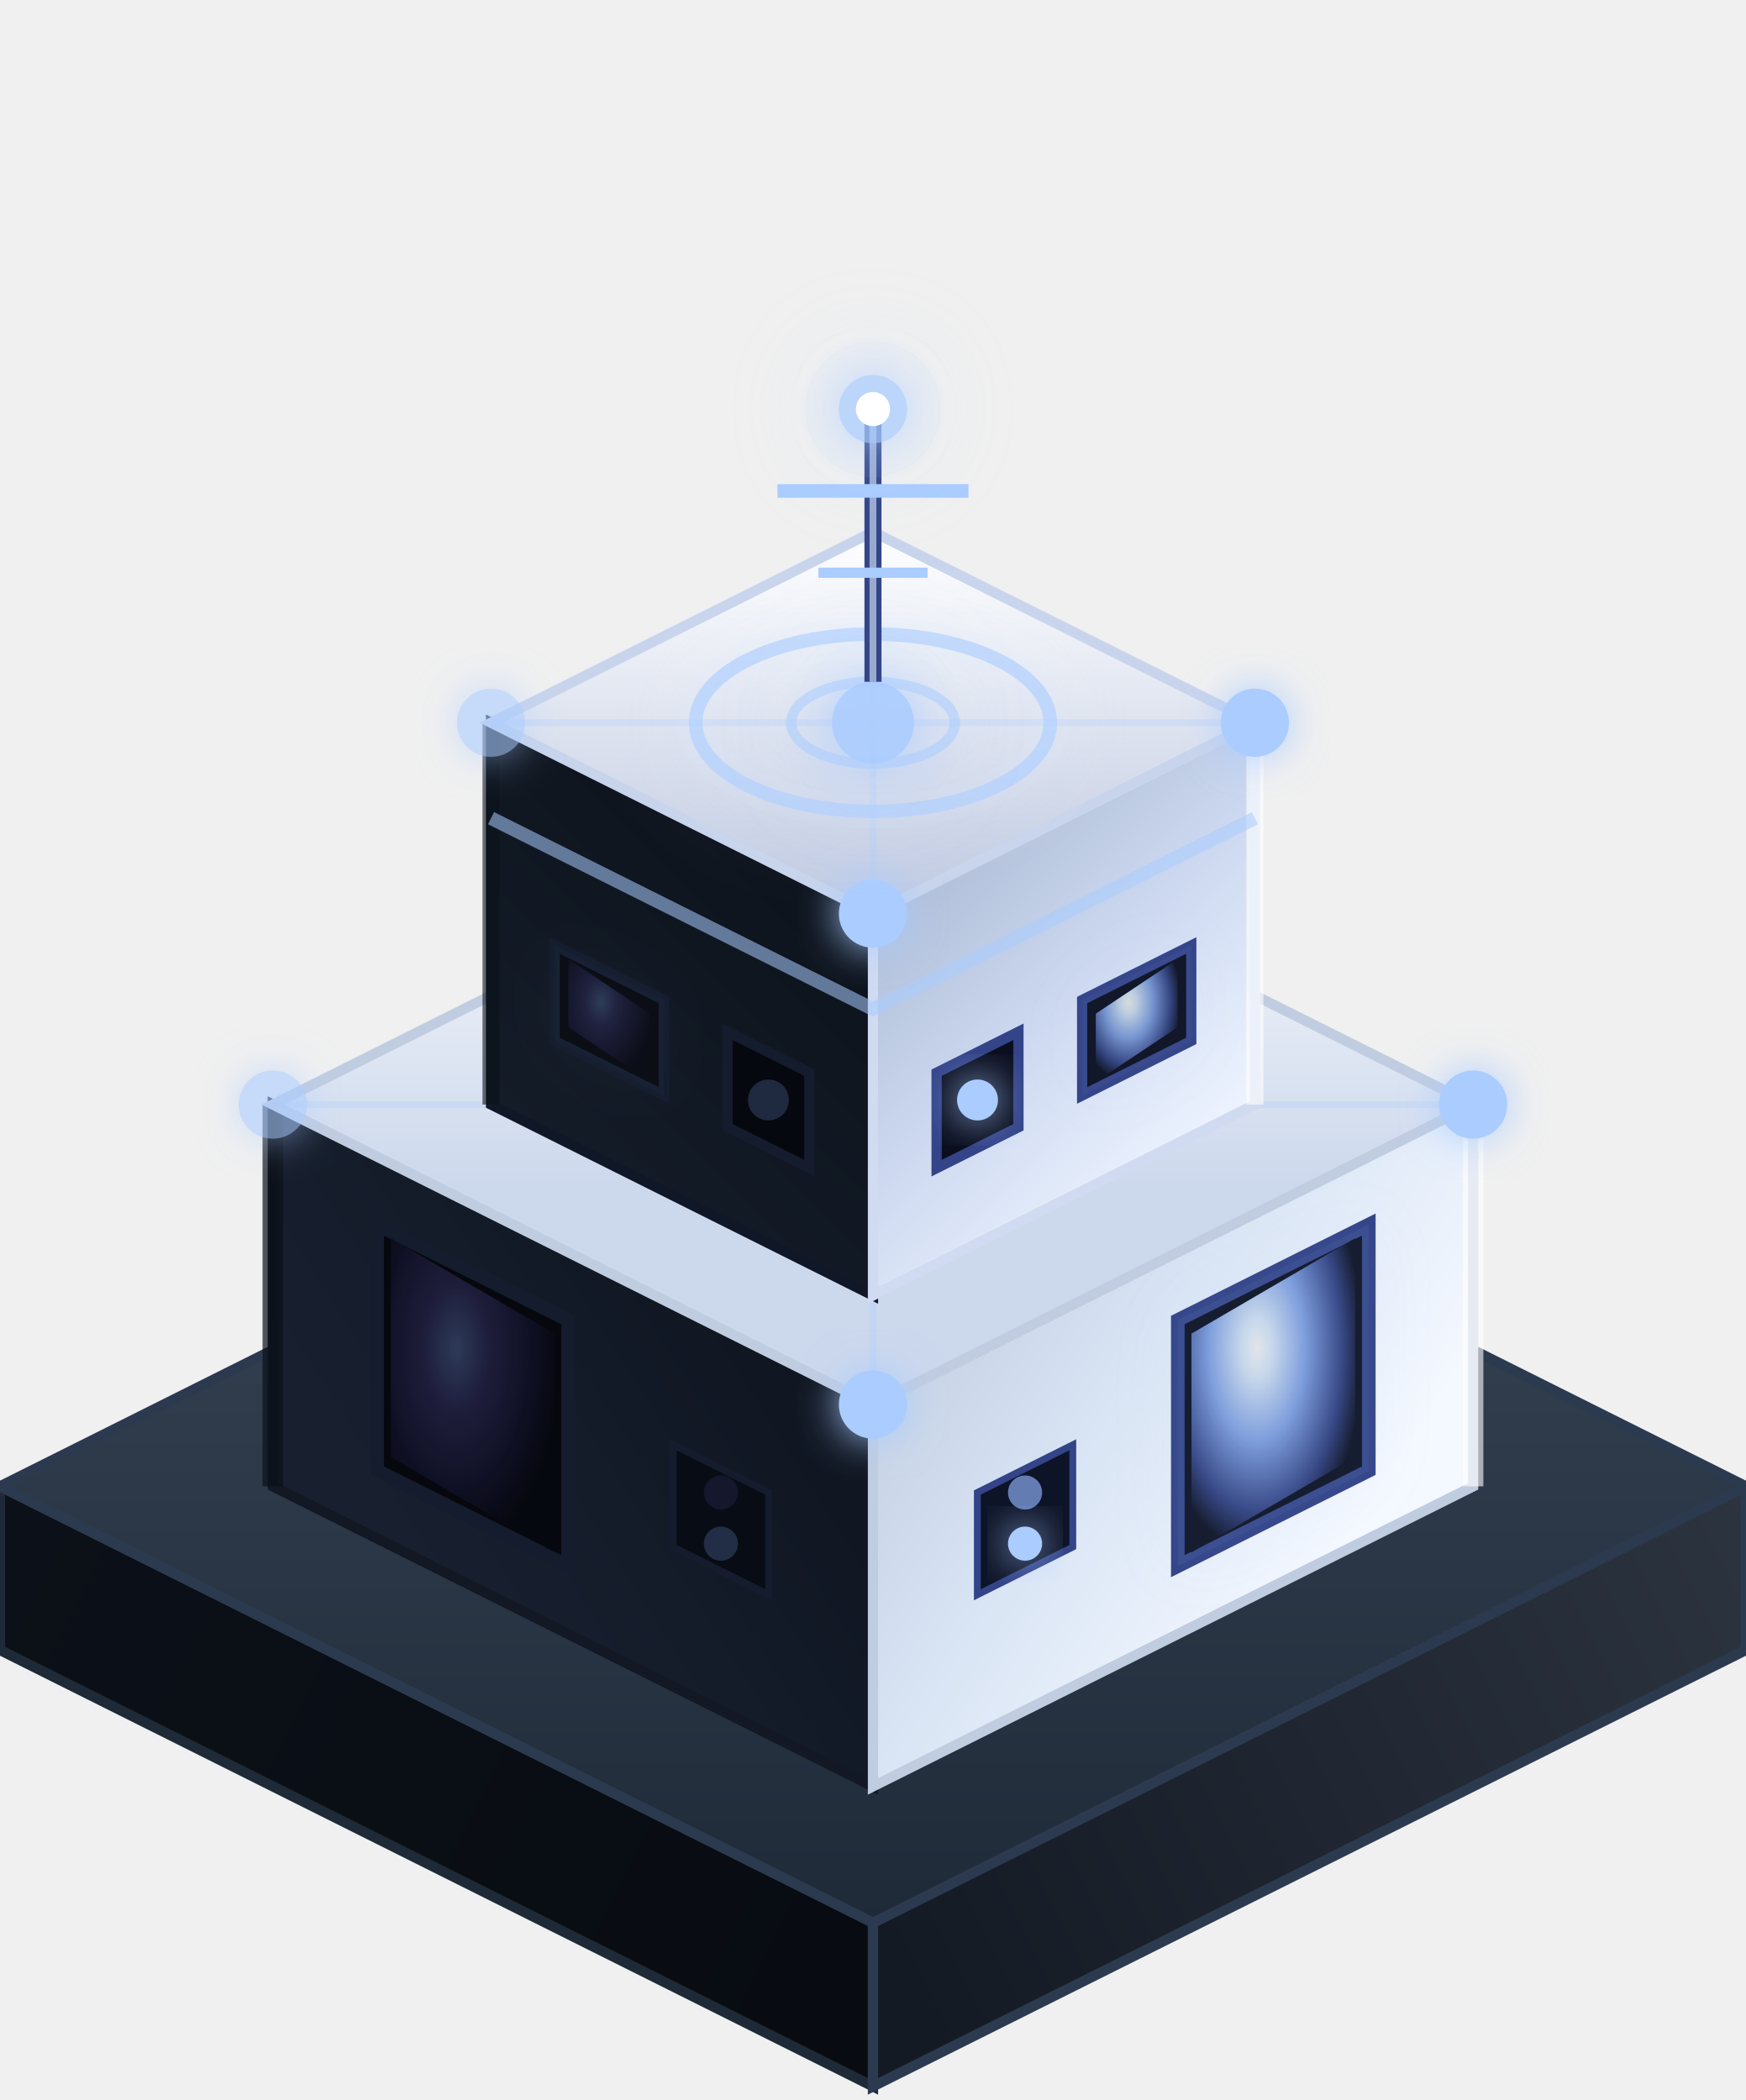
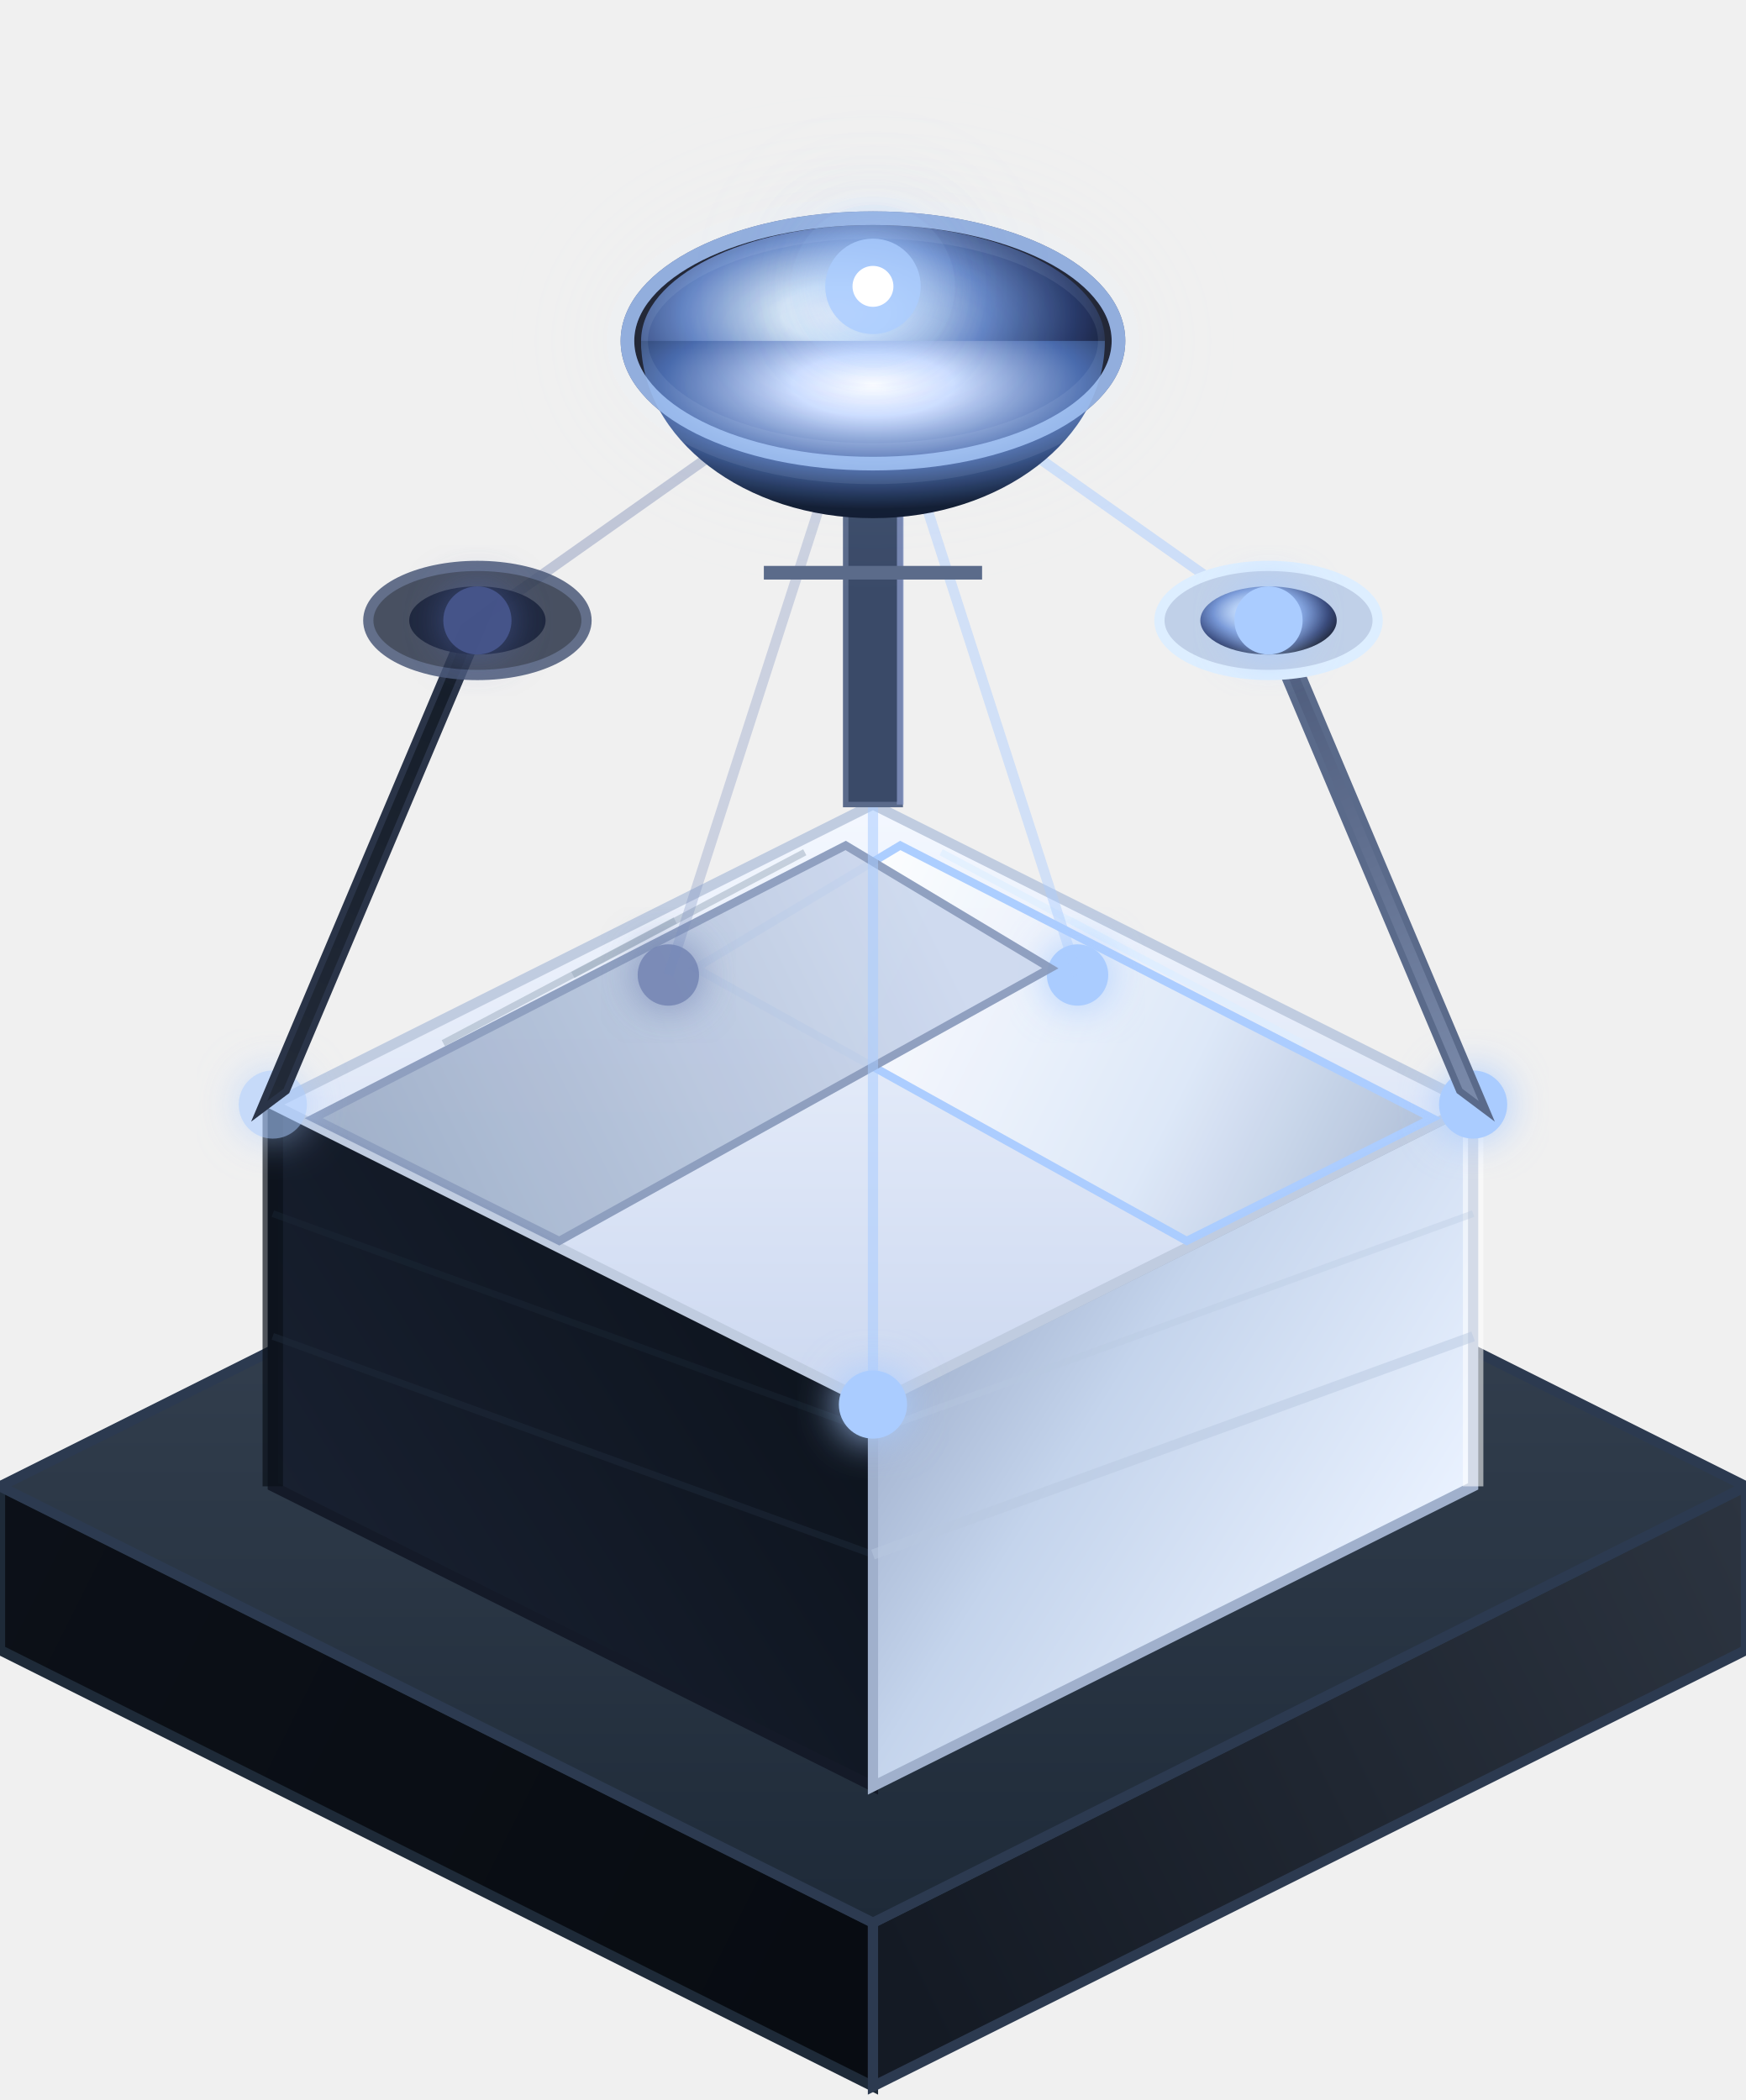
<svg xmlns="http://www.w3.org/2000/svg" viewBox="-128 -178 256 308" width="256" height="308">
  <defs>
    <linearGradient id="fR" gradientUnits="userSpaceOnUse" x1="128" y1="40" x2="0" y2="104">
      <stop offset="0%" stop-color="#2c3440" />
      <stop offset="100%" stop-color="#141a24" />
    </linearGradient>
    <linearGradient id="fL" gradientUnits="userSpaceOnUse" x1="-128" y1="40" x2="0" y2="104">
      <stop offset="0%" stop-color="#0c1018" />
      <stop offset="100%" stop-color="#080c12" />
    </linearGradient>
    <linearGradient id="fT" gradientUnits="userSpaceOnUse" x1="0" y1="-24" x2="0" y2="104">
      <stop offset="0%" stop-color="#3c4858" />
      <stop offset="100%" stop-color="#1e2a38" />
    </linearGradient>
-     <linearGradient id="lR" gradientUnits="userSpaceOnUse" x1="88" y1="0" x2="0" y2="-56">
-       <stop offset="0%" stop-color="#f4f8ff" />
-       <stop offset="40%" stop-color="#d8e4f4" />
-       <stop offset="100%" stop-color="#b0bcd0" />
+     <linearGradient id="pR" gradientUnits="userSpaceOnUse" x1="88" y1="20" x2="0" y2="-36">
+       <stop offset="0%" stop-color="#eaf2ff" />
+       <stop offset="50%" stop-color="#c4d4ec" />
+       <stop offset="100%" stop-color="#8898b8" />
    </linearGradient>
-     <linearGradient id="lL" gradientUnits="userSpaceOnUse" x1="-88" y1="0" x2="0" y2="-56">
+     <linearGradient id="pL" gradientUnits="userSpaceOnUse" x1="-88" y1="20" x2="0" y2="-36">
      <stop offset="0%" stop-color="#182030" />
      <stop offset="100%" stop-color="#0a1018" />
    </linearGradient>
-     <linearGradient id="lT" gradientUnits="userSpaceOnUse" x1="0" y1="-80" x2="0" y2="-24">
+     <linearGradient id="pT" gradientUnits="userSpaceOnUse" x1="0" y1="-80" x2="0" y2="8">
+       <stop offset="0%" stop-color="#f4f8ff" />
+       <stop offset="100%" stop-color="#ccd8f0" />
+     </linearGradient>
+     <linearGradient id="mR" gradientUnits="userSpaceOnUse" x1="0" y1="-80" x2="88" y2="-36">
      <stop offset="0%" stop-color="#ffffff" />
-       <stop offset="100%" stop-color="#ccd8ec" />
+       <stop offset="60%" stop-color="#dde8f8" />
+       <stop offset="100%" stop-color="#aabbd4" />
    </linearGradient>
-     <linearGradient id="uR" gradientUnits="userSpaceOnUse" x1="56" y1="-44" x2="0" y2="-100">
-       <stop offset="0%" stop-color="#eef4ff" />
-       <stop offset="40%" stop-color="#ccd8f0" />
-       <stop offset="100%" stop-color="#9aaac4" />
+     <linearGradient id="mL" gradientUnits="userSpaceOnUse" x1="0" y1="-80" x2="-88" y2="-36">
+       <stop offset="0%" stop-color="#ccd8ee" />
+       <stop offset="100%" stop-color="#99aac4" />
    </linearGradient>
-     <linearGradient id="uL" gradientUnits="userSpaceOnUse" x1="-56" y1="-44" x2="0" y2="-100">
-       <stop offset="0%" stop-color="#141c28" />
-       <stop offset="100%" stop-color="#0a1018" />
+     <linearGradient id="armR" gradientUnits="userSpaceOnUse" x1="88" y1="-36" x2="58" y2="-107">
+       <stop offset="0%" stop-color="#7a8aaa" />
+       <stop offset="100%" stop-color="#4a5878" />
    </linearGradient>
-     <linearGradient id="uT" gradientUnits="userSpaceOnUse" x1="0" y1="-128" x2="0" y2="-72">
+     <linearGradient id="armL" gradientUnits="userSpaceOnUse" x1="-88" y1="-36" x2="-58" y2="-107">
+       <stop offset="0%" stop-color="#222a38" />
+       <stop offset="100%" stop-color="#141c28" />
+     </linearGradient>
+     <radialGradient id="domeInner" cx="42%" cy="38%" r="65%">
      <stop offset="0%" stop-color="#ffffff" />
-       <stop offset="100%" stop-color="#bec8e0" />
-     </linearGradient>
-     <radialGradient id="core" cx="40%" cy="35%" r="65%">
+       <stop offset="18%" stop-color="#ddeeff" />
+       <stop offset="50%" stop-color="#6688cc" />
+       <stop offset="80%" stop-color="#223366" />
+       <stop offset="100%" stop-color="#080e1e" />
+     </radialGradient>
+     <radialGradient id="domeCap" cx="50%" cy="25%" r="70%">
      <stop offset="0%" stop-color="#ffffff" />
-       <stop offset="15%" stop-color="#ddeeff" />
-       <stop offset="45%" stop-color="#88aaee" />
-       <stop offset="80%" stop-color="#334488" />
-       <stop offset="100%" stop-color="#0a0e1e" />
+       <stop offset="25%" stop-color="#ccddff" />
+       <stop offset="65%" stop-color="#4466aa" />
+       <stop offset="100%" stop-color="#0e1a30" />
    </radialGradient>
-     <radialGradient id="coreDim" cx="40%" cy="35%" r="65%">
-       <stop offset="0%" stop-color="#334466" />
-       <stop offset="30%" stop-color="#222244" />
-       <stop offset="70%" stop-color="#111128" />
-       <stop offset="100%" stop-color="#06080f" />
-     </radialGradient>
-     <linearGradient id="conduit" gradientUnits="userSpaceOnUse" x1="0" y1="0" x2="0" y2="-130">
-       <stop offset="0%" stop-color="#aaccff" />
-       <stop offset="50%" stop-color="#6688cc" />
-       <stop offset="100%" stop-color="#334488" />
-     </linearGradient>
    <filter id="glow" x="-60%" y="-60%" width="220%" height="220%">
-       <feGaussianBlur stdDeviation="3" result="blur" />
+       <feGaussianBlur stdDeviation="3" result="b" />
      <feMerge>
-         <feMergeNode in="blur" />
+         <feMergeNode in="b" />
        <feMergeNode in="SourceGraphic" />
      </feMerge>
    </filter>
    <filter id="coreglow" x="-80%" y="-80%" width="260%" height="260%">
-       <feGaussianBlur stdDeviation="5" result="blur" />
+       <feGaussianBlur stdDeviation="5" result="b" />
      <feMerge>
-         <feMergeNode in="blur" />
+         <feMergeNode in="b" />
        <feMergeNode in="SourceGraphic" />
      </feMerge>
    </filter>
-     <filter id="softglow" x="-80%" y="-80%" width="260%" height="260%">
-       <feGaussianBlur stdDeviation="6" result="blur" />
+     <filter id="softglow" x="-100%" y="-100%" width="300%" height="300%">
+       <feGaussianBlur stdDeviation="8" result="b" />
      <feMerge>
-         <feMergeNode in="blur" />
+         <feMergeNode in="b" />
        <feMergeNode in="SourceGraphic" />
      </feMerge>
    </filter>
  </defs>
  <polygon points="-128,64 0,128 0,104 -128,40" fill="url(#fL)" stroke="#1e2a38" stroke-width="1.5" />
  <polygon points="128,64 0,128 0,104 128,40" fill="url(#fR)" stroke="#2c3a50" stroke-width="1.5" />
  <polygon points="0,-24 128,40 0,104 -128,40" fill="url(#fT)" stroke="#2c3a50" stroke-width="1.5" />
  <g transform="translate(0, 20)">
-     <polygon points="-88,20 0,64 0,8 -88,-36" fill="url(#lL)" stroke="#121824" stroke-width="1.5" />
+     <polygon points="-88,20 0,64 0,8 -88,-36" fill="url(#pL)" stroke="#141a28" stroke-width="1.5" />
    <line x1="-88" y1="20" x2="-88" y2="-36" stroke="#0a1018" stroke-width="3" opacity="0.7" />
-     <polygon points="-72.7,17.7 -44.7,31.7 -44.7,-4.4 -72.7,-18.4" fill="#06080e" stroke="#141c2e" stroke-width="2" />
-     <polygon points="-70.7,15.7 -46.7,29.7 -46.7,-2.4 -70.7,-16.4" fill="url(#coreDim)" opacity="0.85" />
-     <polygon points="-29.3,28.9 -15.3,35.9 -15.3,20.9 -29.3,13.9" fill="#080c14" stroke="#141c2e" stroke-width="1" />
-     <circle cx="-22.3" cy="28.4" r="2.5" fill="#334466" opacity="0.6" />
-     <circle cx="-22.3" cy="20.9" r="2.5" fill="#222244" opacity="0.5" />
-     <polygon points="88,20 0,64 0,8 88,-36" fill="url(#lR)" stroke="#c0cce0" stroke-width="1.5" />
-     <line x1="88" y1="20" x2="88" y2="-36" stroke="#ffffff" stroke-width="3" opacity="0.6" />
-     <polygon points="72.7,17.7 44.7,31.7 44.7,-4.4 72.7,-18.4" fill="#0a0e1e" stroke="#334488" stroke-width="2" />
-     <polygon points="70.7,15.7 46.7,29.7 46.7,-2.4 70.7,-16.4" fill="url(#core)" opacity="0.9" />
-     <polygon points="72.7,17.7 44.7,31.7 44.7,-4.4 72.7,-18.4" fill="#aaccff" opacity="0.08" filter="url(#coreglow)" />
-     <polygon points="29.3,28.9 15.3,35.9 15.3,20.9 29.3,13.9" fill="#0e1428" stroke="#334488" stroke-width="1" />
-     <circle cx="22.3" cy="28.4" r="2.5" fill="#aaccff" filter="url(#glow)" />
-     <circle cx="22.3" cy="20.9" r="2.5" fill="#88aaee" opacity="0.7" />
-     <polygon points="0,-80 88,-36 0,8 -88,-36" fill="url(#lT)" stroke="#c0cce0" stroke-width="1.5" />
-     <line x1="0" y1="-80" x2="0" y2="8" stroke="#aaccff" stroke-width="1" opacity="0.3" />
-     <line x1="-88" y1="-36" x2="88" y2="-36" stroke="#aaccff" stroke-width="1" opacity="0.3" />
+     <line x1="-88" y1="-2" x2="0" y2="30" stroke="#1e2a3a" stroke-width="1" opacity="0.5" />
+     <line x1="-88" y1="-20" x2="0" y2="12" stroke="#1e2a3a" stroke-width="1" opacity="0.35" />
+     <polygon points="88,20 0,64 0,8 88,-36" fill="url(#pR)" stroke="#a0b0cc" stroke-width="1.5" />
+     <line x1="88" y1="20" x2="88" y2="-36" stroke="#ffffff" stroke-width="3" opacity="0.55" />
+     <line x1="88" y1="-2" x2="0" y2="30" stroke="#b8c8e0" stroke-width="1.5" opacity="0.5" />
+     <line x1="88" y1="-20" x2="0" y2="12" stroke="#b8c8e0" stroke-width="1" opacity="0.35" />
+     <polygon points="0,-80 88,-36 0,8 -88,-36" fill="url(#pT)" stroke="#c0cce0" stroke-width="1.5" />
+     <polygon points="4,-74 82,-34 46,-16 -26,-56" fill="url(#mR)" stroke="#aaccff" stroke-width="1.2" opacity="0.96" />
+     <line x1="44" y1="-55" x2="10" y2="-73" stroke="#ddeeff" stroke-width="1" opacity="0.65" />
+     <line x1="63" y1="-45" x2="29" y2="-63" stroke="#ddeeff" stroke-width="1" opacity="0.65" />
+     <circle cx="30" cy="-55" r="4.5" fill="#aaccff" filter="url(#glow)" />
+     <polygon points="-4,-74 -82,-34 -46,-16 26,-56" fill="url(#mL)" stroke="#8899bb" stroke-width="1.2" opacity="0.92" />
+     <line x1="-44" y1="-55" x2="-10" y2="-73" stroke="#9aaabb" stroke-width="1" opacity="0.5" />
+     <line x1="-63" y1="-45" x2="-29" y2="-63" stroke="#9aaabb" stroke-width="1" opacity="0.5" />
+     <circle cx="-30" cy="-55" r="4.5" fill="#6677aa" filter="url(#glow)" opacity="0.75" />
+     <line x1="0" y1="-80" x2="0" y2="8" stroke="#aaccff" stroke-width="1.5" opacity="0.55" />
    <circle cx="88" cy="-36" r="5" fill="#aaccff" filter="url(#glow)" />
    <circle cx="-88" cy="-36" r="5" fill="#aaccff" filter="url(#glow)" opacity="0.6" />
    <circle cx="0" cy="8" r="5" fill="#aaccff" filter="url(#glow)" />
-   </g>
-   <g transform="translate(0, 28)">
-     <polygon points="-56,-44 0,-16 0,-72 -56,-100" fill="url(#uL)" stroke="#101828" stroke-width="1.5" />
-     <line x1="-56" y1="-44" x2="-56" y2="-100" stroke="#0a1018" stroke-width="2.5" opacity="0.6" />
-     <polygon points="-46.67,-53.33 -30.67,-45.33 -30.67,-59.33 -46.67,-67.33" fill="#06080e" stroke="#141c2e" stroke-width="1.5" />
-     <polygon points="-44.67,-55.33 -32.67,-47.33 -32.67,-57.33 -44.67,-65.33" fill="url(#coreDim)" opacity="0.8" />
-     <polygon points="-46.67,-53.33 -30.67,-45.33 -30.67,-59.33 -46.67,-67.33" fill="#aaccff" opacity="0.03" filter="url(#coreglow)" />
-     <polygon points="-21.33,-40.67 -9.33,-34.67 -9.33,-48.67 -21.33,-54.67" fill="#06080f" stroke="#141c2e" stroke-width="1.5" />
-     <circle cx="-15.33" cy="-44.67" r="3" fill="#334466" opacity="0.55" />
-     <polygon points="56,-44 0,-16 0,-72 56,-100" fill="url(#uR)" stroke="#d0daf0" stroke-width="1.5" />
-     <line x1="56" y1="-44" x2="56" y2="-100" stroke="#ffffff" stroke-width="2.5" opacity="0.6" />
-     <polygon points="46.67,-53.33 30.67,-45.33 30.67,-59.33 46.67,-67.33" fill="#0a0e1e" stroke="#334488" stroke-width="1.5" />
-     <polygon points="44.67,-55.33 32.67,-47.33 32.67,-57.33 44.67,-65.33" fill="url(#core)" opacity="0.85" />
-     <polygon points="46.67,-53.33 30.67,-45.33 30.67,-59.33 46.67,-67.33" fill="#aaccff" opacity="0.05" filter="url(#coreglow)" />
-     <polygon points="21.33,-40.67 9.33,-34.67 9.33,-48.67 21.33,-54.67" fill="#0a0e1e" stroke="#334488" stroke-width="1.5" />
-     <circle cx="15.33" cy="-44.67" r="3" fill="#aaccff" filter="url(#glow)" />
-     <polyline points="56,-86 0,-58 -56,-86" stroke="#aaccff" stroke-width="2" fill="none" opacity="0.55" />
-     <polygon points="0,-128 56,-100 0,-72 -56,-100" fill="url(#uT)" stroke="#c8d4ec" stroke-width="1.5" />
-     <line x1="0" y1="-128" x2="0" y2="-72" stroke="#aaccff" stroke-width="1" opacity="0.3" />
-     <line x1="-56" y1="-100" x2="56" y2="-100" stroke="#aaccff" stroke-width="1" opacity="0.3" />
-     <circle cx="56" cy="-100" r="5" fill="#aaccff" filter="url(#glow)" />
-     <circle cx="-56" cy="-100" r="5" fill="#aaccff" filter="url(#glow)" opacity="0.6" />
-     <circle cx="0" cy="-72" r="5" fill="#aaccff" filter="url(#glow)" />
-     <g transform="translate(0, 28)">
-       <ellipse cx="0" cy="-128" rx="26" ry="13" fill="none" stroke="#aaccff" stroke-width="2" opacity="0.7" />
-       <ellipse cx="0" cy="-128" rx="26" ry="13" fill="none" stroke="#ddeeff" stroke-width="5" opacity="0.15" filter="url(#softglow)" />
-       <ellipse cx="0" cy="-128" rx="12" ry="6" fill="none" stroke="#aaccff" stroke-width="1.5" opacity="0.55" />
-       <circle cx="0" cy="-128" r="6" fill="#aaccff" opacity="0.9" filter="url(#glow)" />
-       <circle cx="0" cy="-128" r="12" fill="#aaccff" opacity="0.1" filter="url(#softglow)" />
-       <line x1="0" y1="-134" x2="0" y2="-174" stroke="url(#conduit)" stroke-width="2.5" />
-       <line x1="0" y1="-134" x2="0" y2="-174" stroke="#ddeeff" stroke-width="1" opacity="0.6" />
-       <line x1="-14" y1="-162" x2="14" y2="-162" stroke="#aaccff" stroke-width="2" />
-       <line x1="-8" y1="-150" x2="8" y2="-150" stroke="#aaccff" stroke-width="1.5" />
-       <circle cx="0" cy="-174" r="10" fill="#aaccff" opacity="0.12" filter="url(#softglow)" />
-       <circle cx="0" cy="-174" r="5" fill="#aaccff" opacity="0.7" filter="url(#glow)" />
-       <circle cx="0" cy="-174" r="2.5" fill="#ffffff" />
-     </g>
+     <line x1="30" y1="-55" x2="0" y2="-148" stroke="#aaccff" stroke-width="1.5" opacity="0.45" />
+     <line x1="-30" y1="-55" x2="0" y2="-148" stroke="#7788bb" stroke-width="1.5" opacity="0.3" />
+     <line x1="58" y1="-107" x2="0" y2="-148" stroke="#aaccff" stroke-width="1.5" opacity="0.5" />
+     <line x1="-58" y1="-107" x2="0" y2="-148" stroke="#6677aa" stroke-width="1.5" opacity="0.35" />
+     <polygon points="90,-35 86,-38 56,-109 60,-106" fill="url(#armR)" stroke="#5a6a8a" stroke-width="1" />
+     <ellipse cx="58" cy="-107" rx="16" ry="8" fill="#c0d0e8" stroke="#ddeeff" stroke-width="1.5" />
+     <ellipse cx="58" cy="-107" rx="10" ry="5" fill="url(#domeInner)" opacity="0.9" />
+     <circle cx="58" cy="-107" r="5" fill="#aaccff" filter="url(#glow)" />
+     <polygon points="-90,-35 -86,-38 -56,-109 -60,-106" fill="url(#armL)" stroke="#2a3448" stroke-width="1" />
+     <ellipse cx="-58" cy="-107" rx="16" ry="8" fill="#2a3448" stroke="#4a5878" stroke-width="1.5" opacity="0.85" />
+     <ellipse cx="-58" cy="-107" rx="10" ry="5" fill="#1a2238" opacity="0.9" />
+     <circle cx="-58" cy="-107" r="5" fill="#5566aa" filter="url(#glow)" opacity="0.7" />
+     <polygon points="-4,-80 4,-80 4,-148 -4,-148" fill="#3a4a68" stroke="#5a6a8a" stroke-width="0.8" />
+     <line x1="4" y1="-80" x2="4" y2="-148" stroke="#8899cc" stroke-width="1" opacity="0.6" />
+     <line x1="-16" y1="-114" x2="16" y2="-114" stroke="#5a6a8a" stroke-width="2" />
+     <ellipse cx="0" cy="-148" rx="36" ry="18" fill="#0a0e1e" stroke="#223366" stroke-width="2" />
+     <ellipse cx="0" cy="-148" rx="34" ry="17" fill="url(#domeInner)" opacity="0.95" />
+     <path d="M -34,-148 A 34,26 0 0,0 34,-148 Z" fill="url(#domeCap)" />
+     <ellipse cx="0" cy="-148" rx="36" ry="18" fill="none" stroke="#aaccff" stroke-width="2" opacity="0.75" />
+     <ellipse cx="0" cy="-148" rx="36" ry="18" fill="none" stroke="#ddeeff" stroke-width="6" opacity="0.12" filter="url(#softglow)" />
+     <circle cx="0" cy="-156" r="12" fill="#aaccff" opacity="0.12" filter="url(#softglow)" />
+     <circle cx="0" cy="-156" r="7" fill="#aaccff" opacity="0.85" filter="url(#coreglow)" />
+     <circle cx="0" cy="-156" r="3" fill="#ffffff" />
  </g>
</svg>
